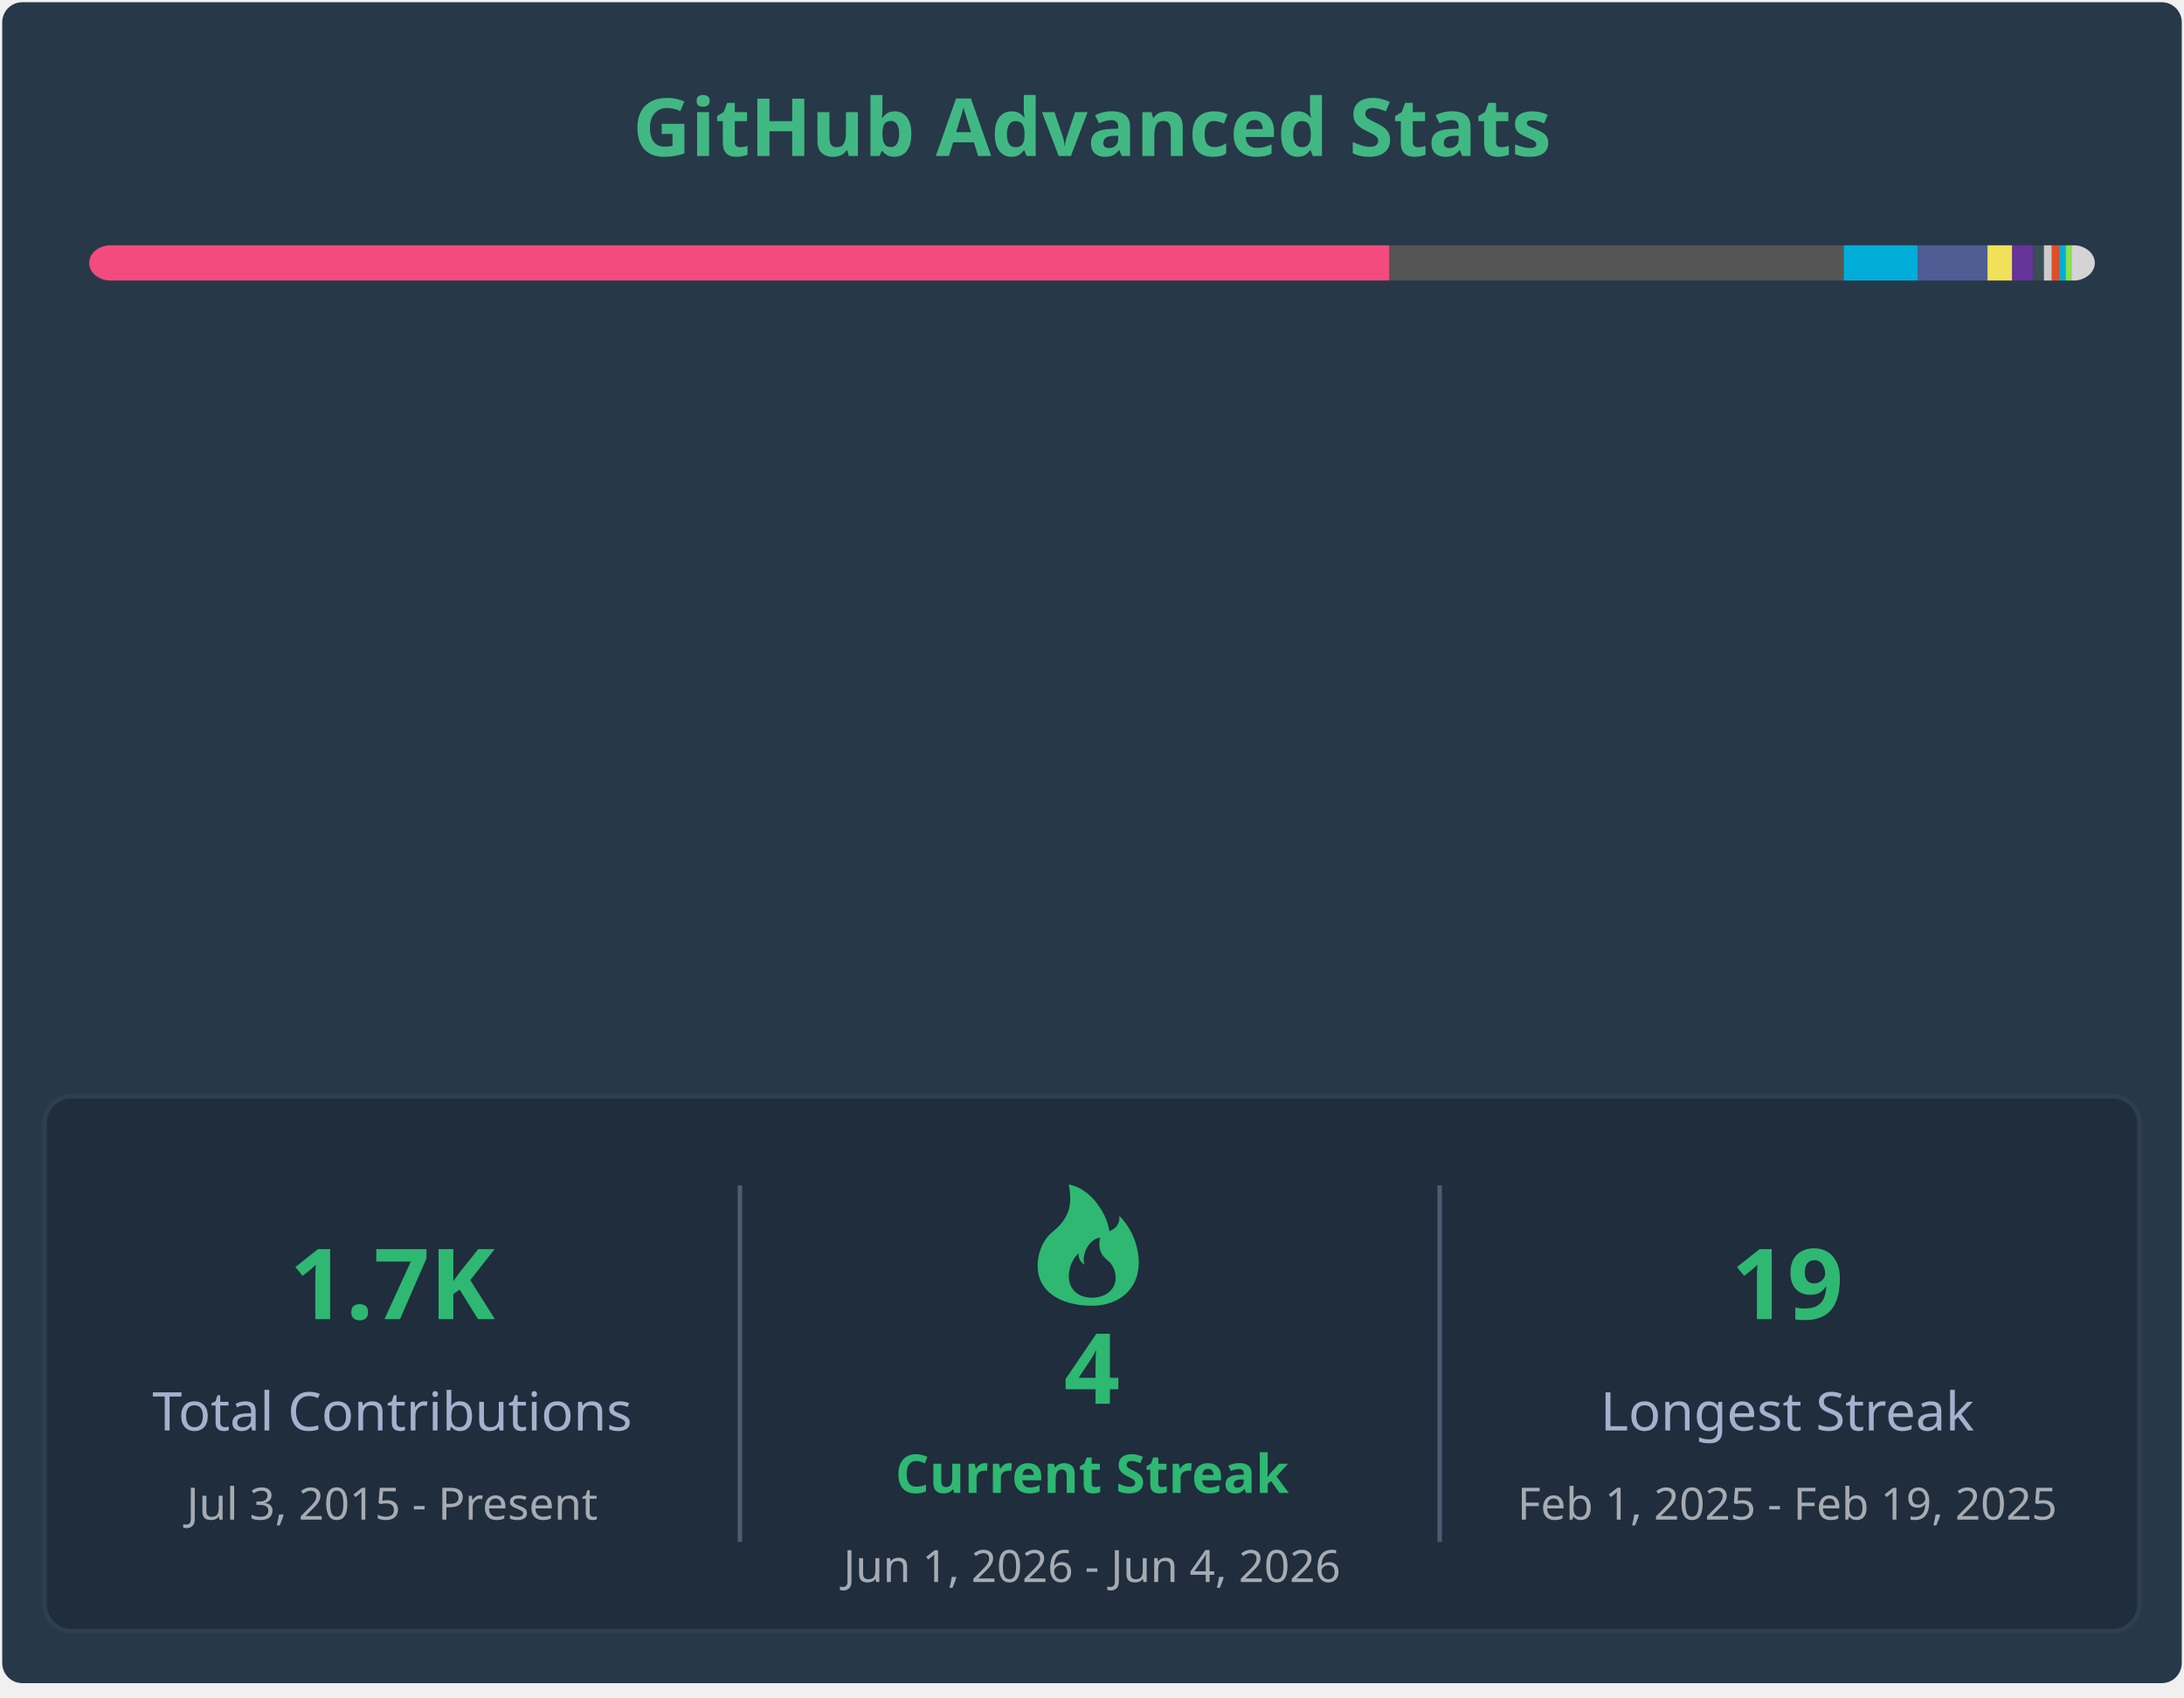
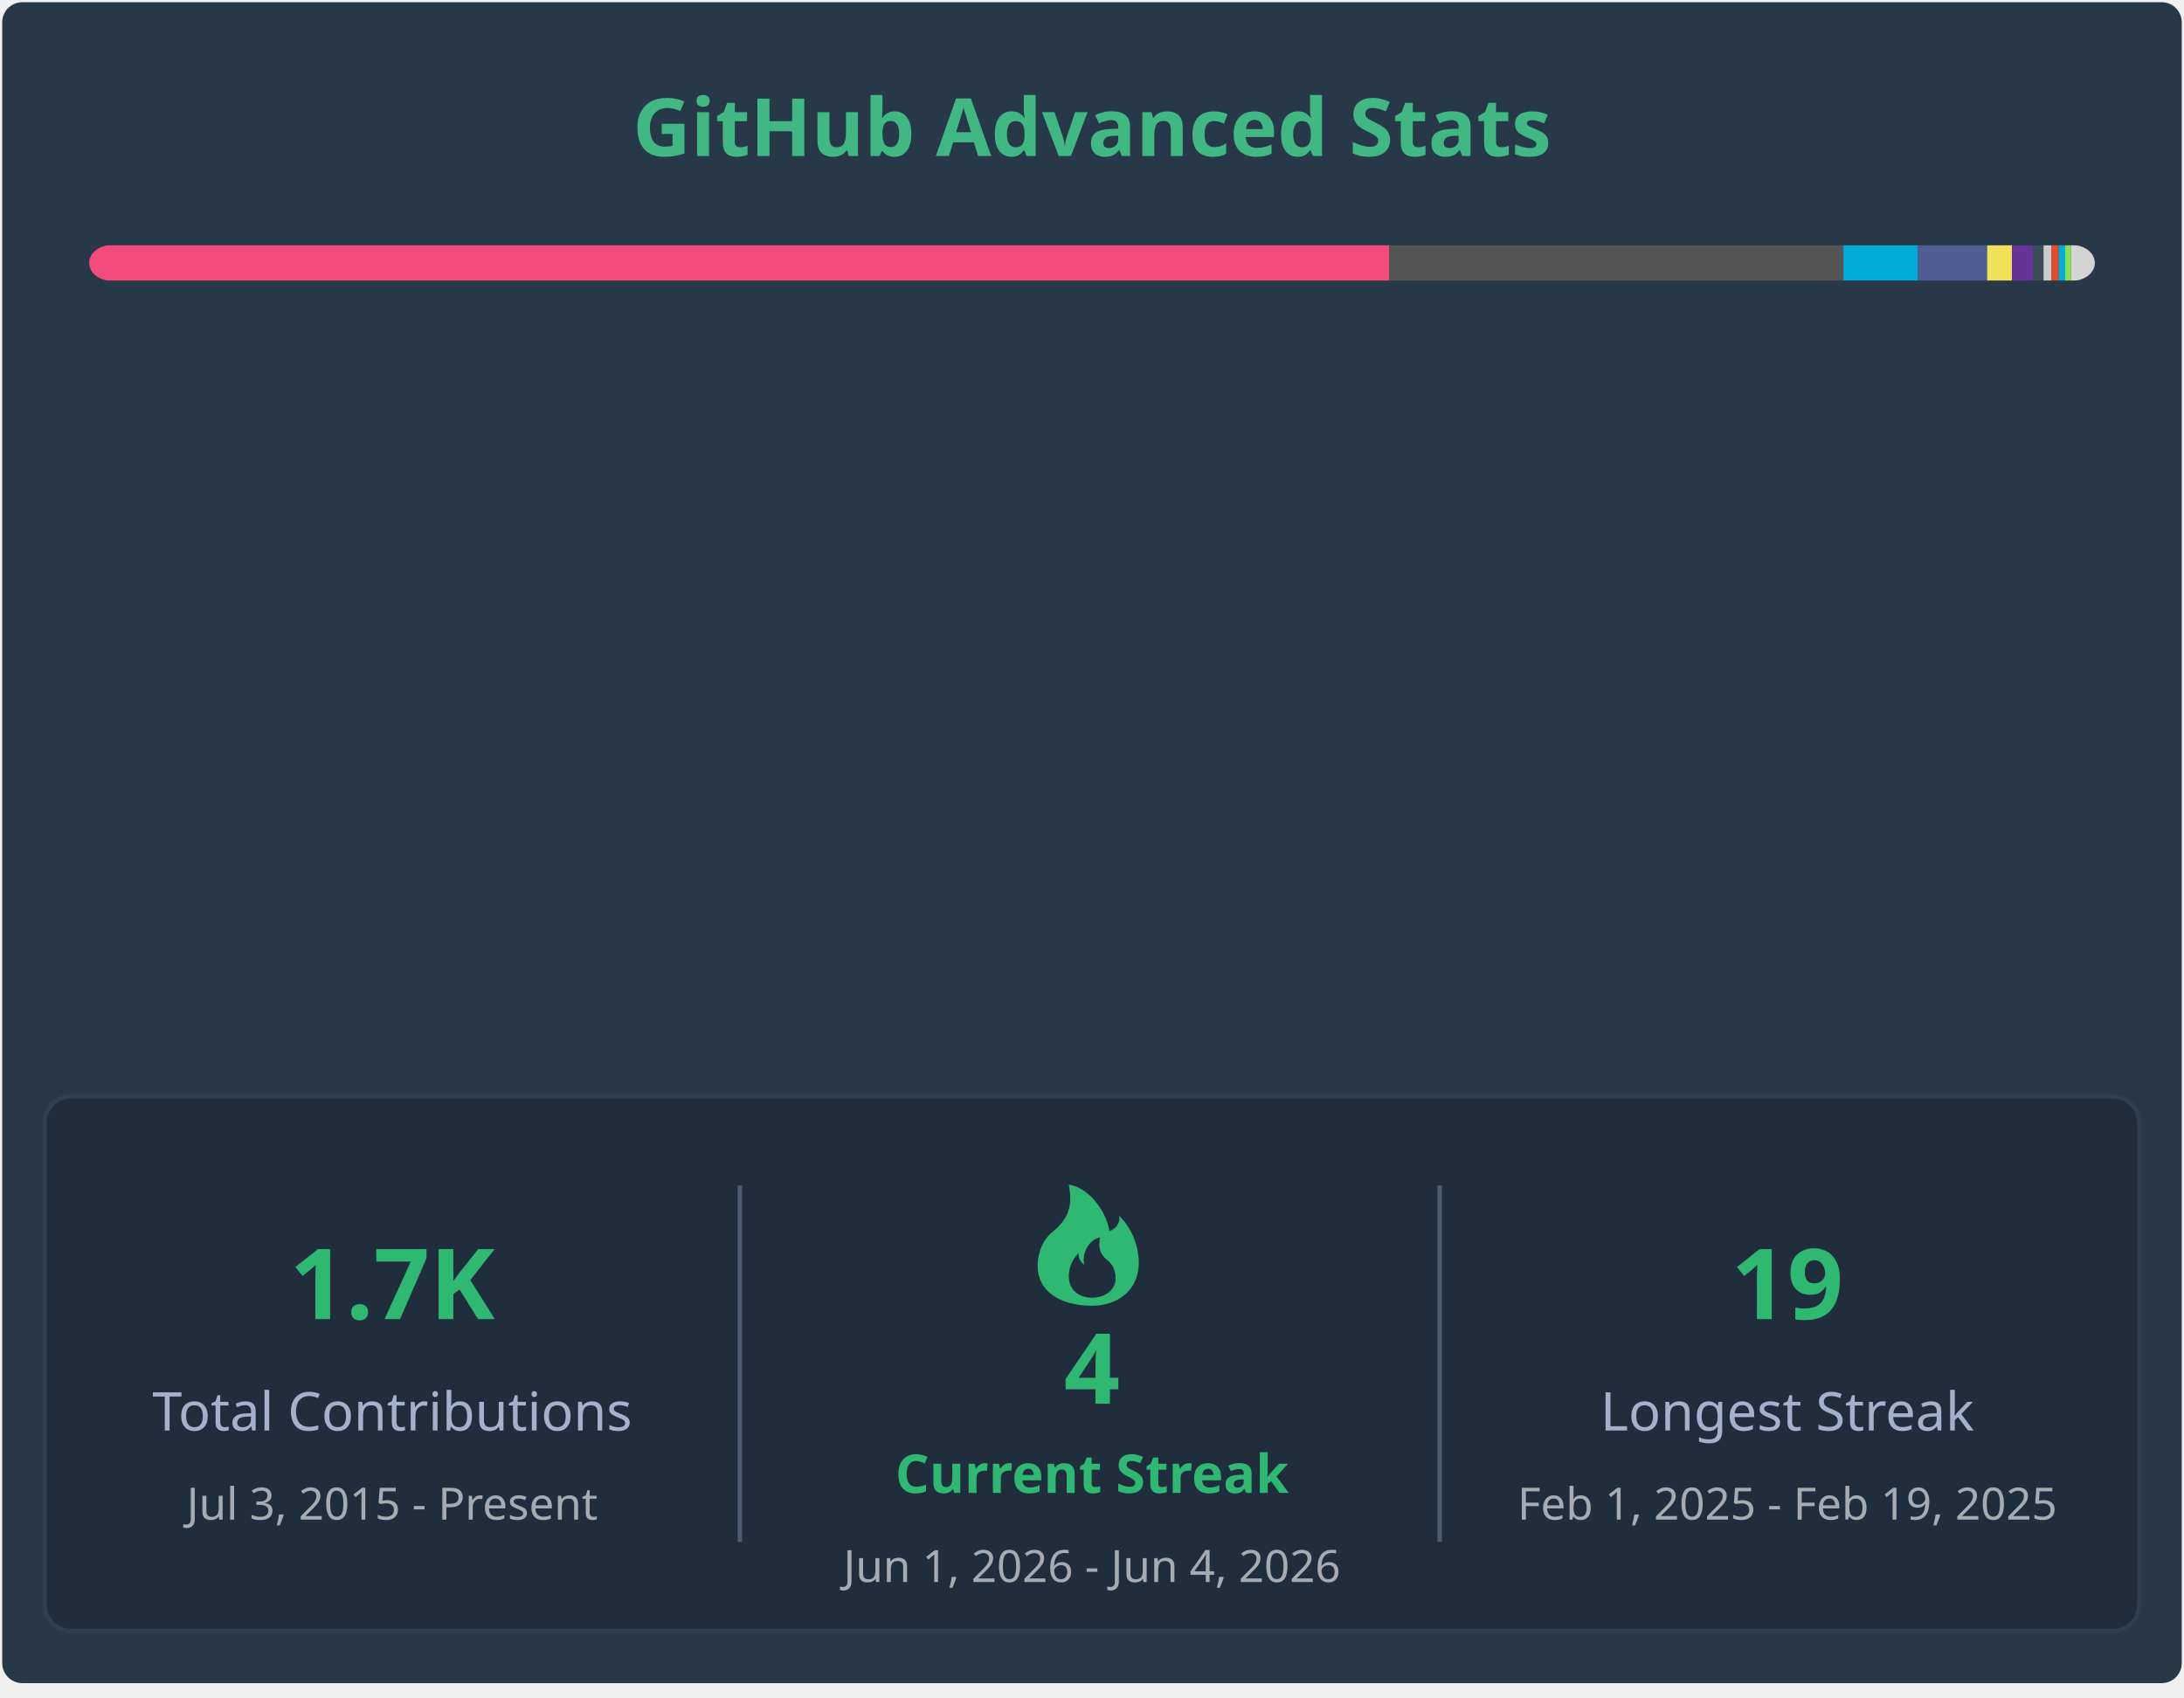
<svg xmlns="http://www.w3.org/2000/svg" width="490" height="381" viewBox="0 0 490 381" fill="none" role="img" aria-labelledby="descId">
  <style>
        .header {
            font: 600 18px 'Segoe UI', Ubuntu, Sans-Serif;
            fill: #41b883;
            animation: fadeInAnimation 0.8s ease-in-out forwards;
        }
        .stat-label {
            font: 600 12px 'Segoe UI', Ubuntu, Sans-Serif;
            fill: #fffefe;
        }
        .stat-value {
            font: 700 12px 'Segoe UI', Ubuntu, Sans-Serif;
            fill: #41b883;
        }
        .lang-name {
            font: 400 11px "Segoe UI", Ubuntu, Sans-Serif;
            fill: #fffefe;
        }
        .stagger {
            opacity: 0;
            animation: fadeInAnimation 0.3s ease-in-out forwards;
        }
        @keyframes fadeInAnimation {
            from { opacity: 0; }
            to { opacity: 1; }
        }
    </style>
  <rect x="0.5" y="0.5" rx="4.5" height="99%" stroke="#e4e2e2" width="489" fill="#273849" stroke-opacity="0" />
  <g transform="translate(245, 35)">
    <text x="0" y="0" class="header" text-anchor="middle">GitHub Advanced Stats</text>
  </g>
  <g transform="translate(20, 55)">
    <mask id="rect-mask">
      <rect x="0" y="0" width="450" height="8" fill="white" rx="5" />
    </mask>
-     <rect mask="url(#rect-mask)" x="0" y="0" width="291.736" height="8" fill="#f34b7d" />
-     <rect mask="url(#rect-mask)" x="291.736" y="0" width="101.914" height="8" fill="#555555" />
-     <rect mask="url(#rect-mask)" x="393.65" y="0" width="16.659" height="8" fill="#00ADD8" />
-     <rect mask="url(#rect-mask)" x="410.309" y="0" width="15.601" height="8" fill="#4F5D95" />
-     <rect mask="url(#rect-mask)" x="425.91" y="0" width="5.553" height="8" fill="#f1e05a" />
-     <rect mask="url(#rect-mask)" x="431.463" y="0" width="4.722" height="8" fill="#663399" />
-     <rect mask="url(#rect-mask)" x="436.184" y="0" width="2.382" height="8" fill="#384d54" />
-     <rect mask="url(#rect-mask)" x="438.567" y="0" width="1.79" height="8" fill="#cccccc" />
-     <rect mask="url(#rect-mask)" x="440.357" y="0" width="1.604" height="8" fill="#e34c26" />
-     <rect mask="url(#rect-mask)" x="441.961" y="0" width="1.46" height="8" fill="#00ADD8" />
-     <rect mask="url(#rect-mask)" x="443.421" y="0" width="1.328" height="8" fill="#89e051" />
-     <rect mask="url(#rect-mask)" x="444.749" y="0" width="5.251" height="8" fill="#d4d4d4" />
+     <rect mask="url(#rect-mask)" x="0" y="0" width="291.687" height="8" fill="#f34b7d" />
+     <rect mask="url(#rect-mask)" x="291.687" y="0" width="101.897" height="8" fill="#555555" />
+     <rect mask="url(#rect-mask)" x="393.584" y="0" width="16.657" height="8" fill="#00ADD8" />
+     <rect mask="url(#rect-mask)" x="410.24" y="0" width="15.598" height="8" fill="#4F5D95" />
+     <rect mask="url(#rect-mask)" x="425.839" y="0" width="5.552" height="8" fill="#f1e05a" />
+     <rect mask="url(#rect-mask)" x="431.39" y="0" width="4.721" height="8" fill="#663399" />
+     <rect mask="url(#rect-mask)" x="436.111" y="0" width="2.382" height="8" fill="#384d54" />
+     <rect mask="url(#rect-mask)" x="438.493" y="0" width="1.79" height="8" fill="#cccccc" />
+     <rect mask="url(#rect-mask)" x="440.283" y="0" width="1.604" height="8" fill="#e34c26" />
+     <rect mask="url(#rect-mask)" x="441.887" y="0" width="1.46" height="8" fill="#00ADD8" />
+     <rect mask="url(#rect-mask)" x="443.347" y="0" width="1.328" height="8" fill="#89e051" />
+     <rect mask="url(#rect-mask)" x="444.675" y="0" width="5.325" height="8" fill="#d4d4d4" />
    <g transform="translate(5, 25)">
      <g transform="translate(0, 0)">
        <g transform="translate(0, 0)">
          <g transform="translate(0, 0)" class="stagger" style="animation-delay: 450ms">
            <circle cx="5" cy="6" r="5" fill="#f34b7d" />
-             <text x="15" y="10" class="lang-name">C++ 64.83%</text>
+             <text x="15" y="10" class="lang-name">C++ 64.82%</text>
          </g>
          <g transform="translate(0, 25)" class="stagger" style="animation-delay: 550ms">
            <circle cx="5" cy="6" r="5" fill="#555555" />
-             <text x="15" y="10" class="lang-name">C 22.65%</text>
+             <text x="15" y="10" class="lang-name">C 22.64%</text>
          </g>
          <g transform="translate(0, 50)" class="stagger" style="animation-delay: 650ms">
            <circle cx="5" cy="6" r="5" fill="#00ADD8" />
            <text x="15" y="10" class="lang-name">Go 3.70%</text>
          </g>
          <g transform="translate(0, 75)" class="stagger" style="animation-delay: 750ms">
            <circle cx="5" cy="6" r="5" fill="#4F5D95" />
            <text x="15" y="10" class="lang-name">PHP 3.47%</text>
          </g>
          <g transform="translate(0, 100)" class="stagger" style="animation-delay: 850ms">
            <circle cx="5" cy="6" r="5" fill="#f1e05a" />
            <text x="15" y="10" class="lang-name">JavaScript 1.23%</text>
          </g>
          <g transform="translate(0, 125)" class="stagger" style="animation-delay: 950ms">
            <circle cx="5" cy="6" r="5" fill="#663399" />
            <text x="15" y="10" class="lang-name">CSS 1.05%</text>
          </g>
        </g>
        <g transform="translate(130, 0)">
          <g transform="translate(0, 0)" class="stagger" style="animation-delay: 450ms">
            <circle cx="5" cy="6" r="5" fill="#384d54" />
            <text x="15" y="10" class="lang-name">Dockerfile 0.53%</text>
          </g>
          <g transform="translate(0, 25)" class="stagger" style="animation-delay: 550ms">
            <circle cx="5" cy="6" r="5" fill="#cccccc" />
            <text x="15" y="10" class="lang-name">Gettext Catalog 0.40%</text>
          </g>
          <g transform="translate(0, 50)" class="stagger" style="animation-delay: 650ms">
            <circle cx="5" cy="6" r="5" fill="#e34c26" />
            <text x="15" y="10" class="lang-name">HTML 0.36%</text>
          </g>
          <g transform="translate(0, 75)" class="stagger" style="animation-delay: 750ms">
            <circle cx="5" cy="6" r="5" fill="#00ADD8" />
            <text x="15" y="10" class="lang-name">Go Template 0.32%</text>
          </g>
          <g transform="translate(0, 100)" class="stagger" style="animation-delay: 850ms">
            <circle cx="5" cy="6" r="5" fill="#89e051" />
            <text x="15" y="10" class="lang-name">Shell 0.30%</text>
          </g>
          <g transform="translate(0, 125)" class="stagger" style="animation-delay: 950ms">
            <circle cx="5" cy="6" r="5" fill="#d4d4d4" />
-             <text x="15" y="10" class="lang-name">Others 1.17%</text>
+             <text x="15" y="10" class="lang-name">Others 1.18%</text>
          </g>
        </g>
      </g>
      <g transform="translate(295, 2)">
        <g transform="translate(0, 2)" class="stagger" style="animation-delay: 0ms">
          <text x="0" y="10" class="stat-label">Total Commits:</text>
-           <text x="115" y="10" class="stat-value">454</text>
+           <text x="115" y="10" class="stat-value">470</text>
        </g>
        <g transform="translate(0, 24)" class="stagger" style="animation-delay: 100ms">
          <text x="0" y="10" class="stat-label">Merged PRs:</text>
          <text x="115" y="10" class="stat-value">136</text>
        </g>
        <g transform="translate(0, 46)" class="stagger" style="animation-delay: 200ms">
          <text x="0" y="10" class="stat-label">Code Reviews:</text>
          <text x="115" y="10" class="stat-value">1</text>
        </g>
        <g transform="translate(0, 68)" class="stagger" style="animation-delay: 300ms">
          <text x="0" y="10" class="stat-label">Total Issues:</text>
          <text x="115" y="10" class="stat-value">107</text>
        </g>
        <g transform="translate(0, 90)" class="stagger" style="animation-delay: 400ms">
          <text x="0" y="10" class="stat-label">Total Stars:</text>
          <text x="115" y="10" class="stat-value">6</text>
        </g>
        <g transform="translate(0, 112)" class="stagger" style="animation-delay: 500ms">
          <text x="0" y="10" class="stat-label">Total Repositories:</text>
          <text x="115" y="10" class="stat-value">14</text>
        </g>
        <g transform="translate(0, 134)" class="stagger" style="animation-delay: 600ms">
          <text x="0" y="10" class="stat-label">Followers:</text>
          <text x="115" y="10" class="stat-value">9</text>
        </g>
      </g>
    </g>
  </g>
  <g transform="translate(10, 246)">
    <rect width="470" height="120" rx="6" fill="#1f2d3d" stroke="#2e3f51" stroke-width="1" />
    <g transform="translate(0, 20)">
      <text x="78" y="30" fill="#2eb872" font-family="Segoe UI, Ubuntu, sans-serif" font-weight="bold" font-size="22px" text-anchor="middle">
                1.7K
            </text>
      <text x="78" y="55" fill="#a4b1cd" font-family="Segoe UI, Ubuntu, sans-serif" font-size="12px" text-anchor="middle">
                Total Contributions
            </text>
      <text x="78" y="75" fill="#ffffff" opacity="0.6" font-family="Segoe UI, Ubuntu, sans-serif" font-size="10px" text-anchor="middle">
                Jul  3, 2015 - Present
            </text>
    </g>
    <line x1="156" y1="20" x2="156" y2="100" stroke="#4b5d73" stroke-width="1" />
    <g transform="translate(156, 15)">
      <path d="M79,32 C84.8,32 89.5,28.5 89.5,22.3 C89.5,19.7 88.6,15.3 85.1,11.8 C85.5,14.4 82.9,15.3 82.9,15.3 C82.5,11.8 79,5.7 73.8,4.8 C74.4,8.3 74.6,11.8 70.3,15.3 C68.1,17 66.8,20 66.8,23.1 C66.8,28.5 71.5,32 79,32 M79,30.2 C76.1,30.2 73.8,28.5 73.8,25.4 C73.8,24.1 74.2,21.9 76,20.2 C75.8,21.9 77.3,22.8 77.3,22.8 C76.6,20.6 78.2,17.1 80.8,16.7 C80.5,18.4 80.4,20.2 82.6,21.9 C83.7,22.8 84.3,24.3 84.3,25.8 C84.3,28.5 81.9,30.2 79,30.2" fill="#2eb872" />
      <text x="79" y="54" fill="#2eb872" font-family="Segoe UI, Ubuntu, sans-serif" font-weight="bold" font-size="22px" text-anchor="middle">
                4
            </text>
      <text x="79" y="74" fill="#2eb872" font-family="Segoe UI, Ubuntu, sans-serif" font-weight="bold" font-size="12px" text-anchor="middle">
                Current Streak
            </text>
      <text x="79" y="94" fill="#ffffff" opacity="0.6" font-family="Segoe UI, Ubuntu, sans-serif" font-size="10px" text-anchor="middle">
                Jun  1, 2026 - Jun  4, 2026
            </text>
    </g>
    <line x1="313" y1="20" x2="313" y2="100" stroke="#4b5d73" stroke-width="1" />
    <g transform="translate(313, 20)">
      <text x="78" y="30" fill="#2eb872" font-family="Segoe UI, Ubuntu, sans-serif" font-weight="bold" font-size="22px" text-anchor="middle">
                19
            </text>
      <text x="78" y="55" fill="#a4b1cd" font-family="Segoe UI, Ubuntu, sans-serif" font-size="12px" text-anchor="middle">
                Longest Streak
            </text>
      <text x="78" y="75" fill="#ffffff" opacity="0.6" font-family="Segoe UI, Ubuntu, sans-serif" font-size="10px" text-anchor="middle">
                Feb  1, 2025 - Feb 19, 2025
            </text>
    </g>
  </g>
</svg>
